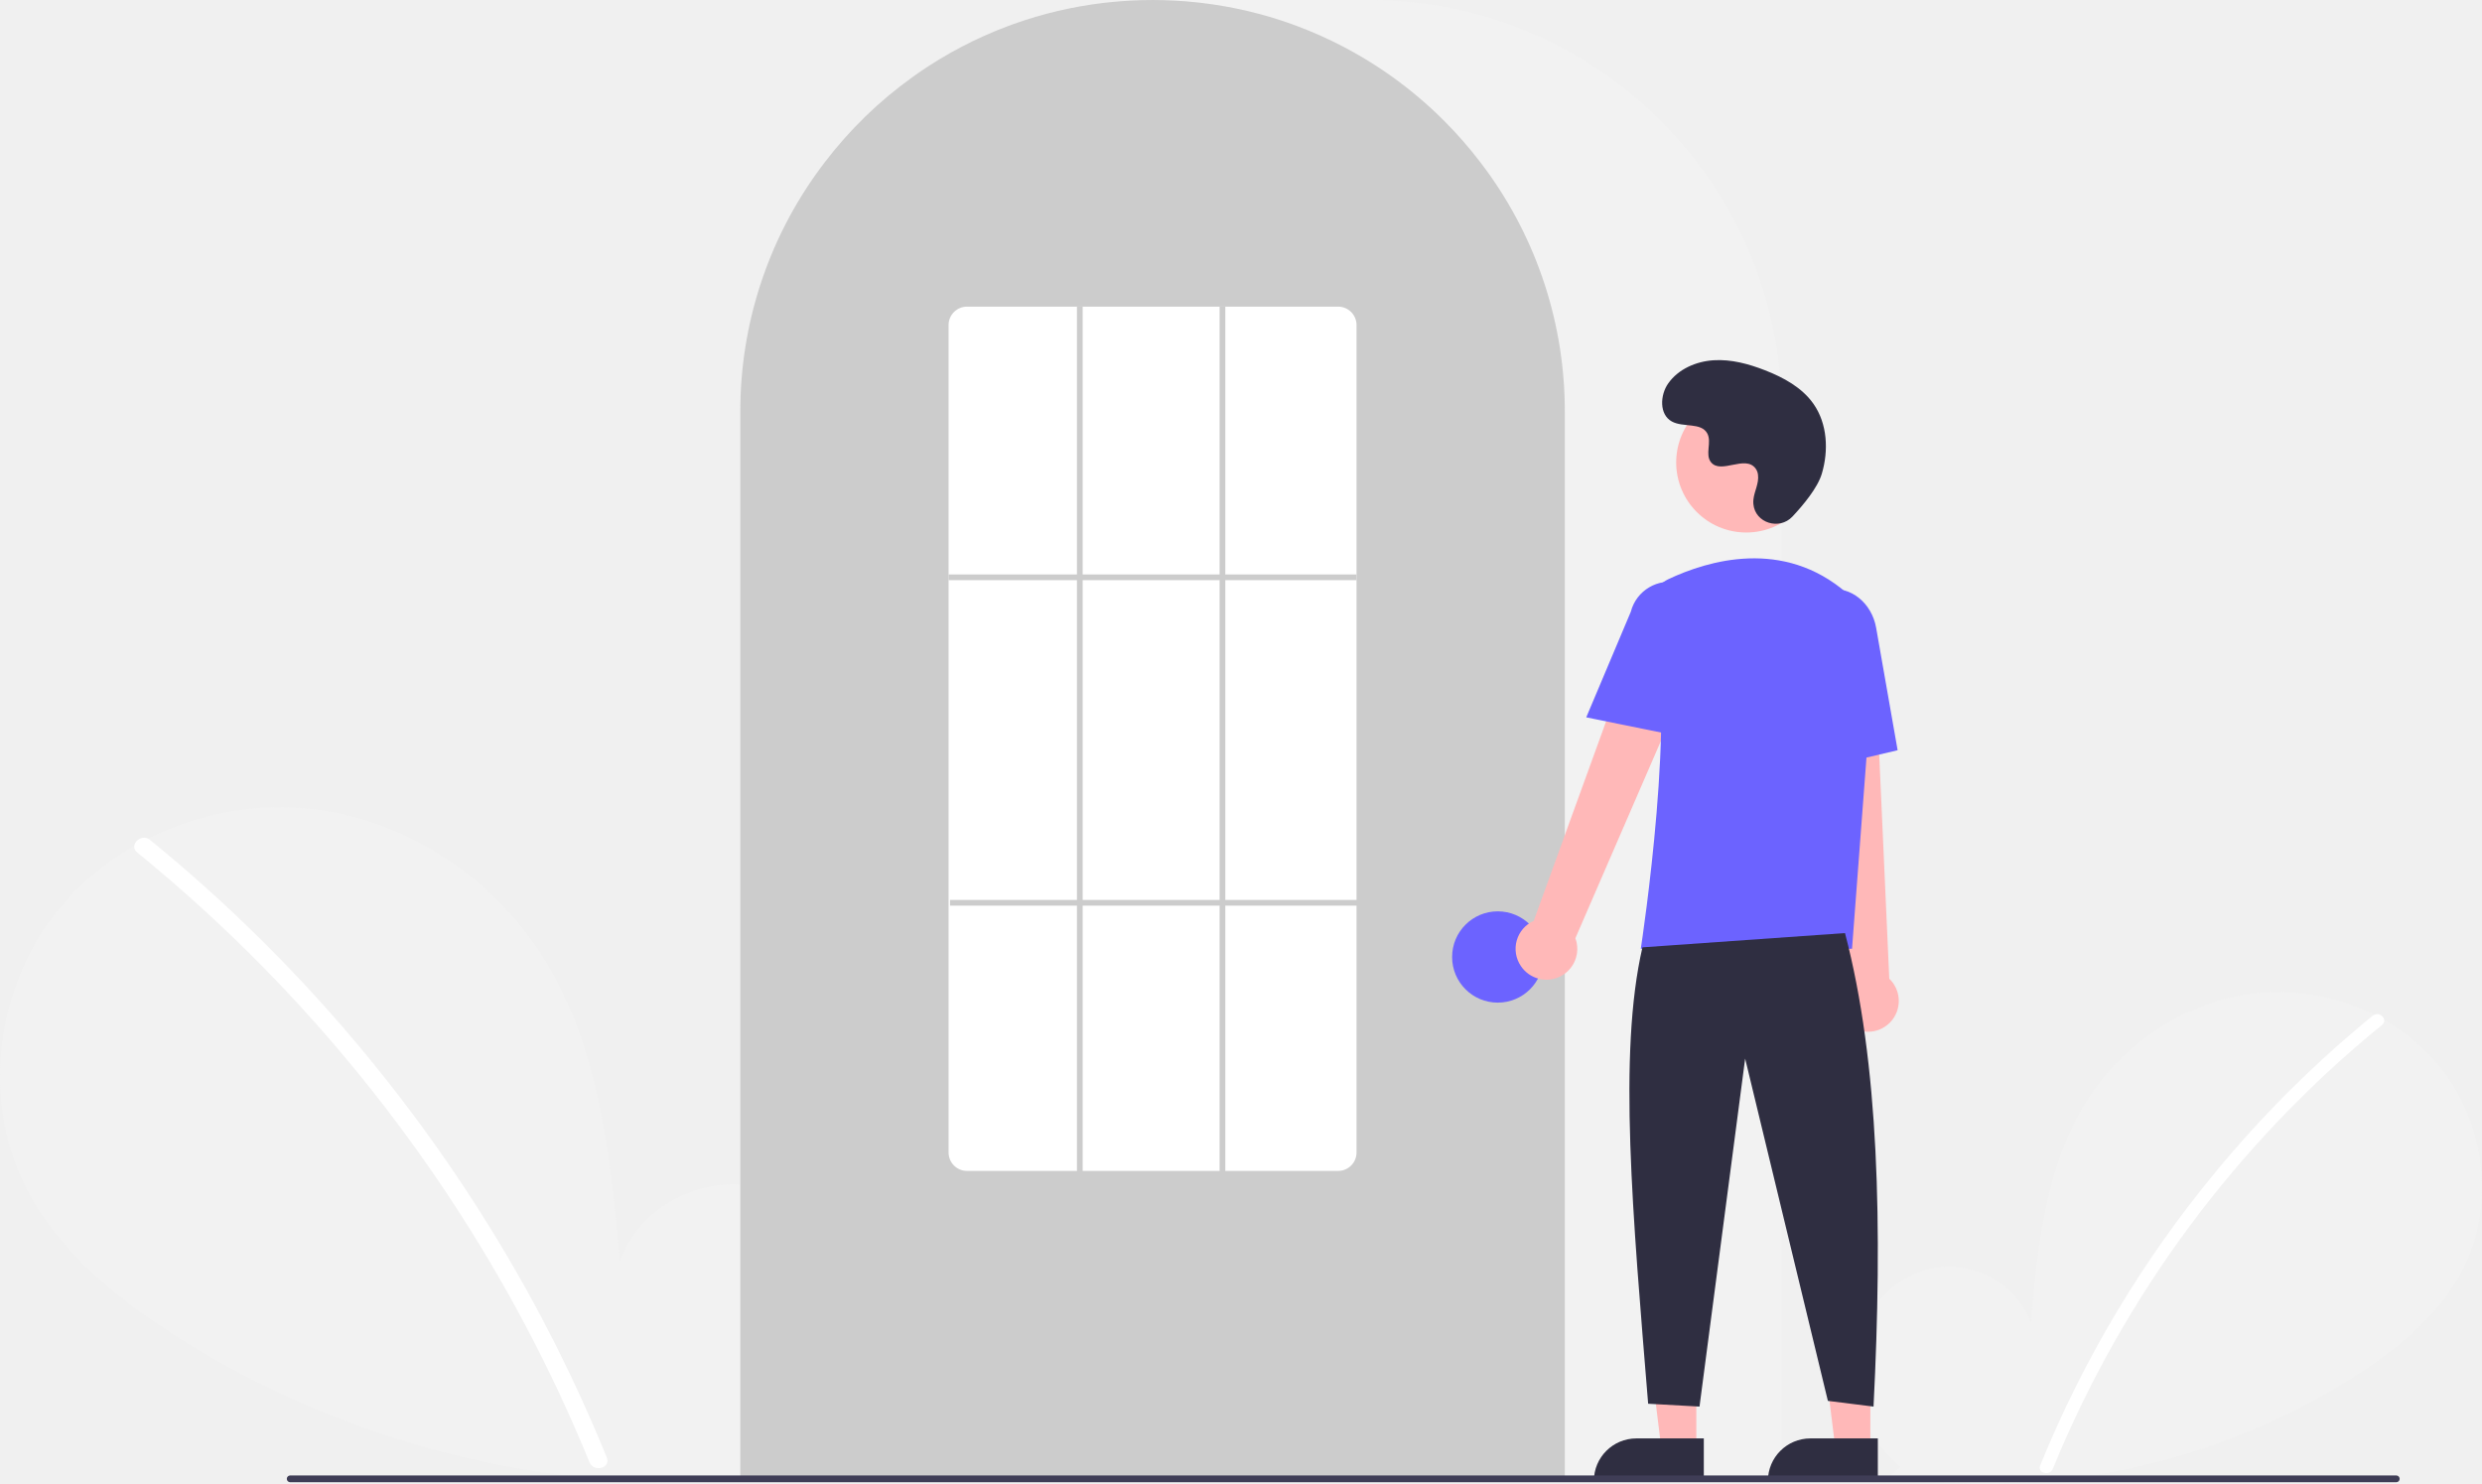
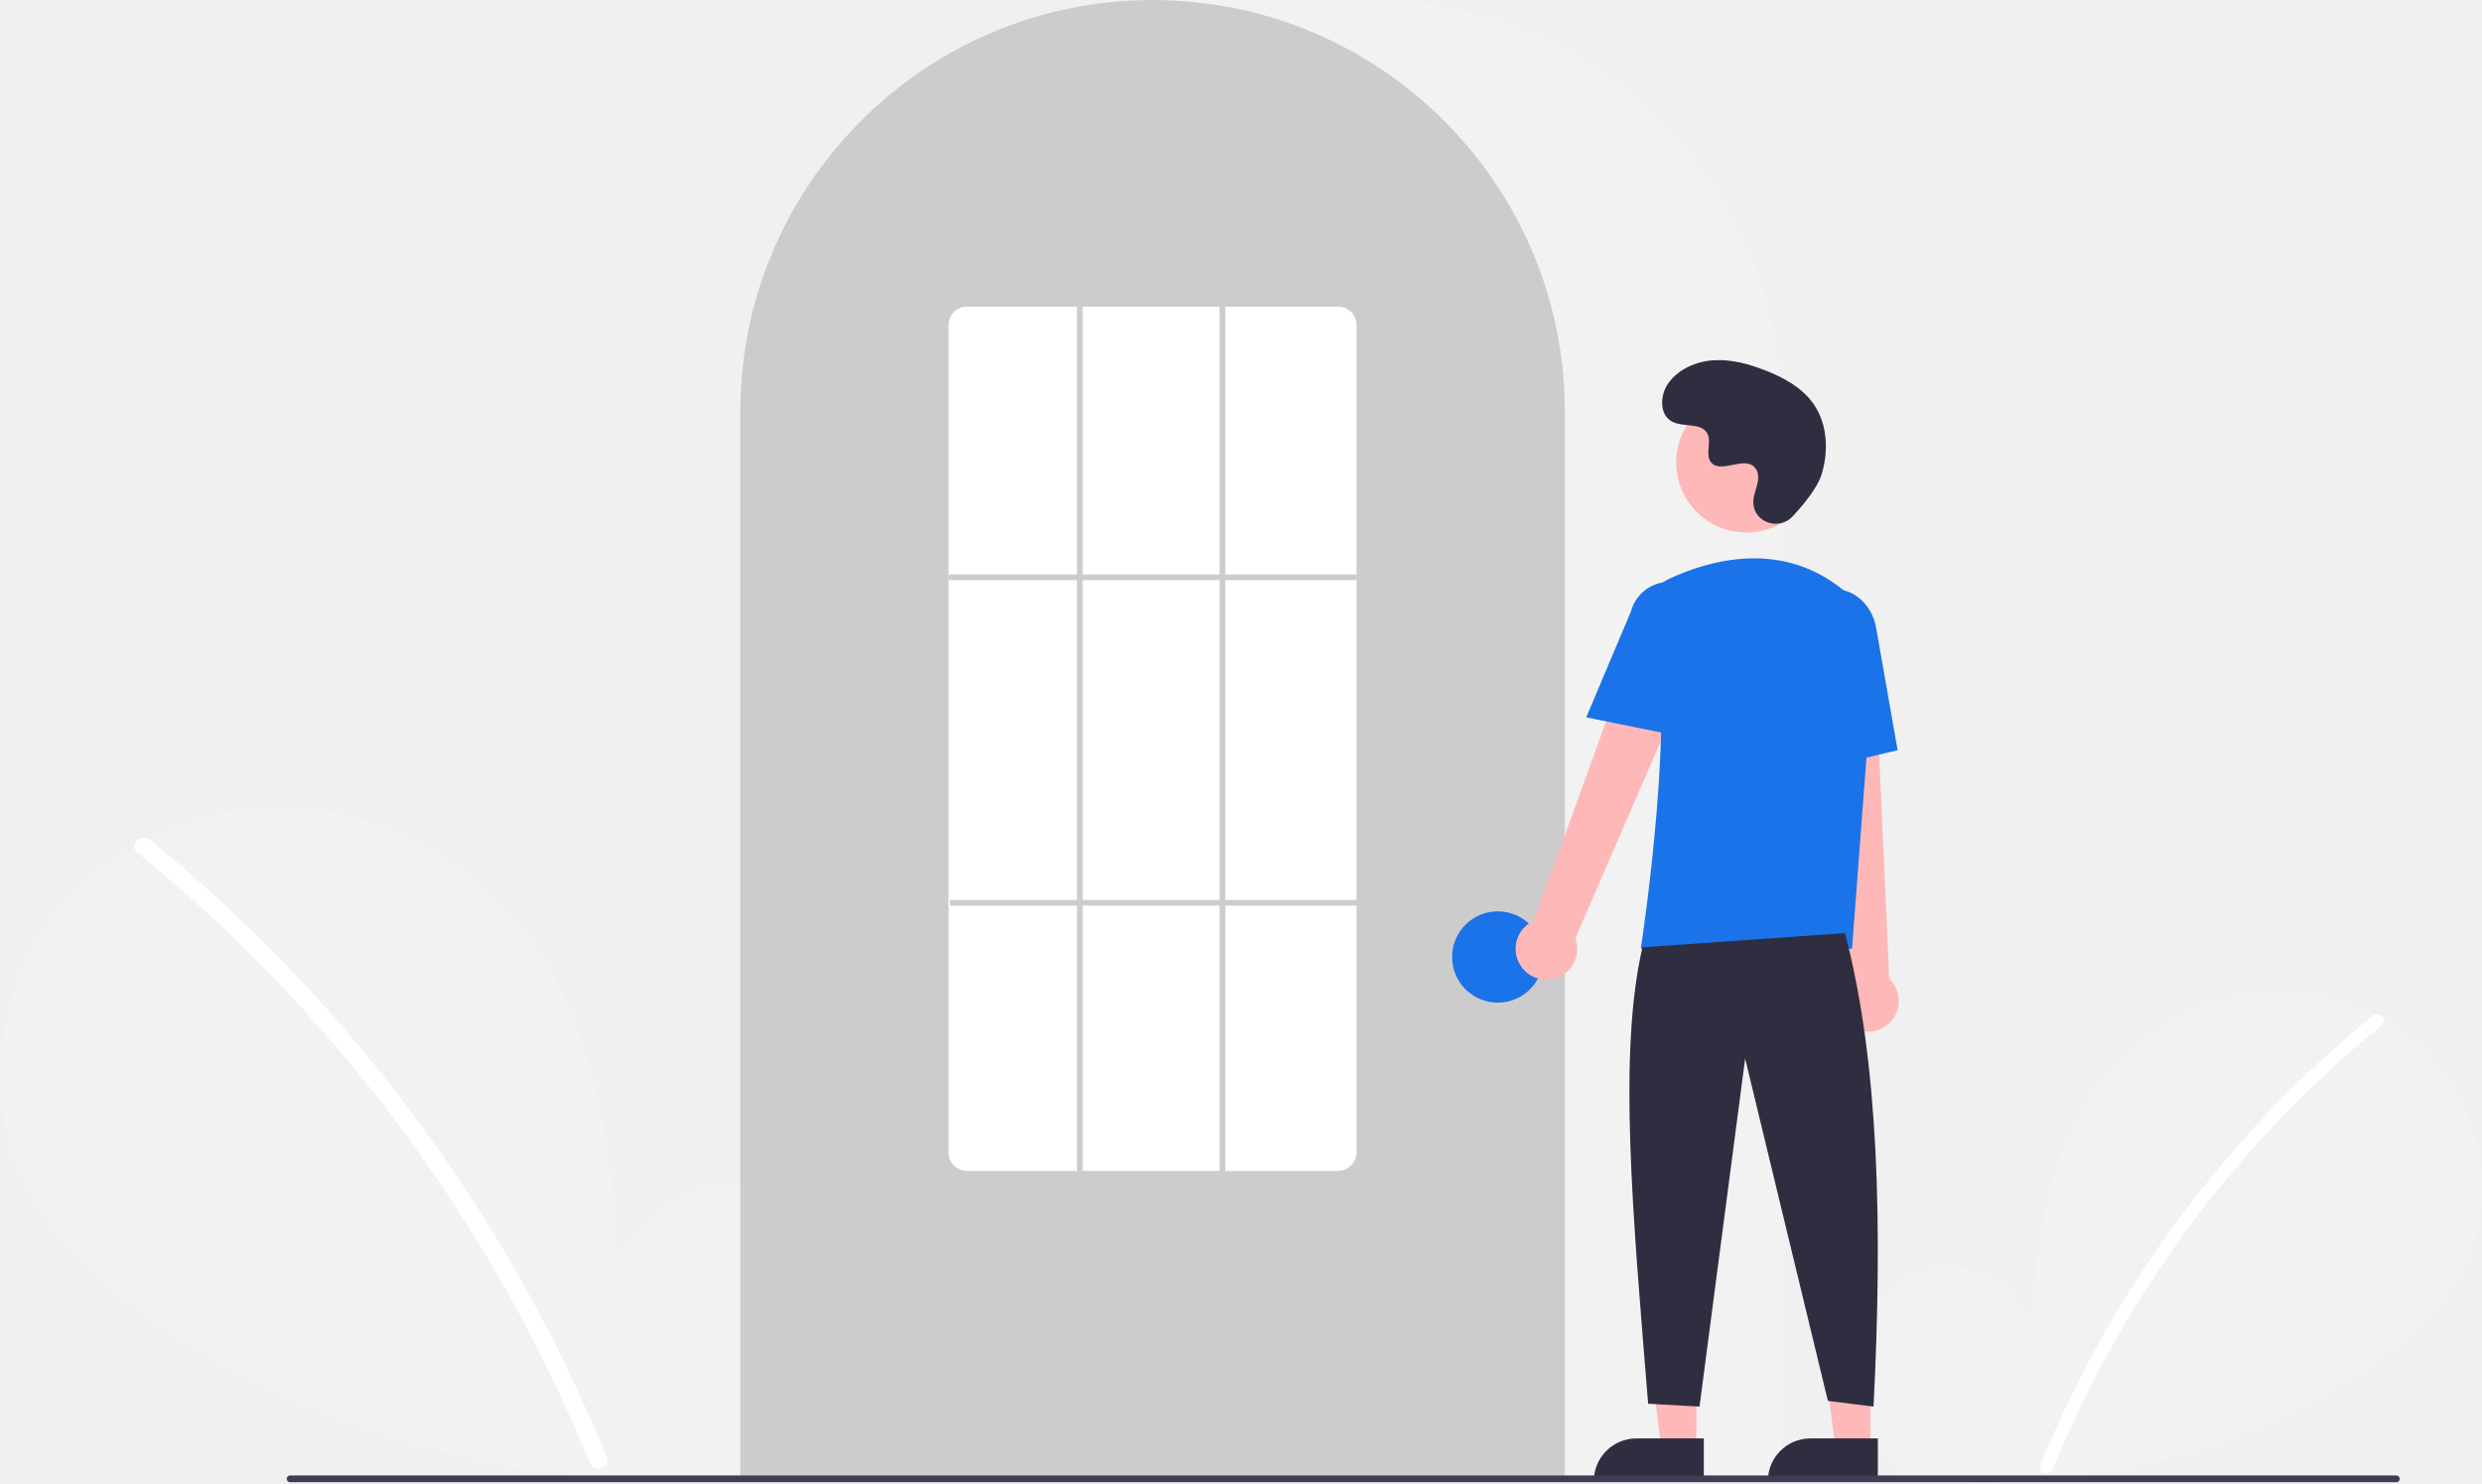
- <svg xmlns="http://www.w3.org/2000/svg" data-name="Layer 1" width="870" height="520.139" viewBox="0 0 870 520.139">
-   <path d="M831.092,704.187c-11.138-9.412-17.904-24.28-16.13-38.754s12.764-27.78,27.018-30.854,30.504,5.435,34.834,19.359c2.383-26.846,5.129-54.818,19.402-77.68,12.924-20.701,35.309-35.514,59.569-38.164s49.803,7.359,64.933,26.507,18.835,46.985,8.238,68.969c-7.806,16.195-22.188,28.247-37.257,38.052a240.452,240.452,0,0,1-164.454,35.977Z" transform="translate(-165 -189.9307)" fill="#f2f2f2" />
-   <path d="M996.728,546.01a393.414,393.414,0,0,0-54.826,54.442,394.561,394.561,0,0,0-61.752,103.194c-1.112,2.725,3.313,3.911,4.412,1.216A392.342,392.342,0,0,1,999.963,549.245c2.284-1.86-.97-5.08-3.236-3.236Z" transform="translate(-165 -189.9307)" fill="#fff" />
-   <path d="M445.067,701.63c15.299-12.927,24.591-33.348,22.154-53.228s-17.531-38.156-37.11-42.377-41.897,7.464-47.844,26.59c-3.273-36.873-7.044-75.292-26.648-106.693-17.751-28.433-48.497-48.778-81.818-52.418s-68.404,10.107-89.185,36.407-25.869,64.535-11.315,94.729c10.722,22.243,30.475,38.797,51.172,52.264,66.03,42.965,147.939,60.884,225.877,49.415" transform="translate(-165 -189.9307)" fill="#f2f2f2" />
-   <path d="M217.567,484.373a540.355,540.355,0,0,1,75.304,74.777A548.076,548.076,0,0,1,352.257,647.04a545.835,545.835,0,0,1,25.43,53.846c1.527,3.743-4.55,5.372-6.06,1.671a536.36,536.36,0,0,0-49.009-92.727A539.734,539.734,0,0,0,256.889,528.632a538.441,538.441,0,0,0-43.766-39.815c-3.138-2.555,1.332-6.978,4.444-4.444Z" transform="translate(-165 -189.9307)" fill="#fff" />
-   <path d="M789.5,708.931h-365v-374.5c0-79.678,64.822-144.5,144.5-144.5h76c79.677,0,144.5,64.822,144.5,144.5Z" transform="translate(-165 -189.9307)" fill="#f2f2f2" />
-   <path d="M713.5,708.931h-289v-374.5a143.382,143.382,0,0,1,27.596-84.944c.664-.905,1.326-1.798,2.009-2.681a144.466,144.466,0,0,1,30.754-29.851c.66-.48,1.322-.952,1.994-1.423a144.16,144.16,0,0,1,31.472-16.459c.661-.25,1.334-.501,2.007-.742a144.02,144.02,0,0,1,31.108-7.336c.658-.09,1.333-.16,2.008-.23a146.288,146.288,0,0,1,31.105,0c.673.07,1.349.141,2.014.231a143.995,143.995,0,0,1,31.1,7.335c.673.241,1.346.492,2.009.743a143.799,143.799,0,0,1,31.106,16.216c.672.461,1.344.933,2.006,1.405a145.987,145.987,0,0,1,18.384,15.564,144.305,144.305,0,0,1,12.724,14.551c.681.88,1.343,1.773,2.005,2.677A143.382,143.382,0,0,1,713.5,334.431Z" transform="translate(-165 -189.9307)" fill="#ccc" />
-   <circle cx="525" cy="335.5" r="16" fill="#6c63ff" />
-   <polygon points="594.599 507.783 582.339 507.783 576.506 460.495 594.601 460.496 594.599 507.783" fill="#ffb8b8" />
-   <path d="M573.582,504.28h23.644a0,0,0,0,1,0,0v14.887a0,0,0,0,1,0,0H558.695a0,0,0,0,1,0,0v0a14.887,14.887,0,0,1,14.887-14.887Z" fill="#2f2e41" />
-   <polygon points="655.599 507.783 643.339 507.783 637.506 460.495 655.601 460.496 655.599 507.783" fill="#ffb8b8" />
-   <path d="M634.582,504.28h23.644a0,0,0,0,1,0,0v14.887a0,0,0,0,1,0,0H619.695a0,0,0,0,1,0,0v0a14.887,14.887,0,0,1,14.887-14.887Z" fill="#2f2e41" />
-   <path d="M698.098,528.6a10.743,10.743,0,0,1,4.511-15.843l41.676-114.867L764.791,409.082,717.206,518.853a10.801,10.801,0,0,1-19.109,9.748Z" transform="translate(-165 -189.9307)" fill="#ffb8b8" />
-   <path d="M814.336,550.184a10.743,10.743,0,0,1-2.893-16.217L798.533,412.458l23.338,1.066L827.236,533.045a10.801,10.801,0,0,1-12.9,17.139Z" transform="translate(-165 -189.9307)" fill="#ffb8b8" />
-   <circle cx="612.106" cy="162.123" r="24.561" fill="#ffb8b8" />
-   <path d="M814.18,522.549H740.133l.089-.576c.133-.861,13.197-86.439,3.562-114.436a11.813,11.813,0,0,1,6.069-14.584h0c13.772-6.485,40.208-14.471,62.52,4.909a28.234,28.234,0,0,1,9.459,23.396Z" transform="translate(-165 -189.9307)" fill="#6c63ff" />
-   <path d="M754.354,448.181,721.018,441.418l15.626-37.03a13.997,13.997,0,0,1,27.106,6.998Z" transform="translate(-165 -189.9307)" fill="#6c63ff" />
-   <path d="M797.05,460.739l-2.004-45.941c-1.52-8.636,3.424-16.8,11.027-18.135,7.605-1.33,15.032,4.66,16.558,13.36l7.533,42.928Z" transform="translate(-165 -189.9307)" fill="#6c63ff" />
-   <path d="M811.716,517.049c11.915,45.377,13.214,103.069,10,166l-16-2-29-120-16,122-18-1c-5.377-66.03-10.613-122.715-2-160Z" transform="translate(-165 -189.9307)" fill="#2f2e41" />
-   <path d="M793.289,371.035c-4.582,4.881-13.091,2.261-13.688-4.407a8.055,8.055,0,0,1,.01-1.556c.308-2.954,2.015-5.635,1.606-8.754a4.59,4.59,0,0,0-.84-2.149c-3.651-4.889-12.222,2.187-15.668-2.239-2.113-2.714.371-6.987-1.251-10.021-2.14-4.004-8.479-2.029-12.454-4.221-4.423-2.439-4.158-9.225-1.247-13.353,3.551-5.034,9.776-7.72,15.923-8.107s12.253,1.275,17.992,3.511c6.521,2.541,12.988,6.054,17.001,11.788,4.88,6.973,5.35,16.348,2.909,24.502C802.098,360.99,797.031,367.049,793.289,371.035Z" transform="translate(-165 -189.9307)" fill="#2f2e41" />
-   <path d="M1004.982,709.574h-738.294a1.191,1.191,0,0,1,0-2.381h738.294a1.191,1.191,0,0,1,0,2.381Z" transform="translate(-165 -189.9307)" fill="#3f3d56" />
-   <path d="M634,600.431H504a6.465,6.465,0,0,1-6.5-6.415V303.846a6.465,6.465,0,0,1,6.5-6.415H634a6.465,6.465,0,0,1,6.5,6.415V594.015A6.465,6.465,0,0,1,634,600.431Z" transform="translate(-165 -189.9307)" fill="#fff" />
-   <rect x="332.5" y="201.39" width="143" height="2" fill="#ccc" />
-   <rect x="333" y="315.5" width="143" height="2" fill="#ccc" />
-   <rect x="377.5" y="107.5" width="2" height="304" fill="#ccc" />
-   <rect x="427.5" y="107.5" width="2" height="304" fill="#ccc" />
+ <svg xmlns="http://www.w3.org/2000/svg" xmlns:xlink="http://www.w3.org/1999/xlink" width="870" height="520.139">
+   <path d="M666.092 514.257c-11.138-9.412-17.904-24.28-16.13-38.754s12.764-27.78 27.018-30.854 30.504 5.435 34.834 19.359c2.383-26.846 5.129-54.818 19.402-77.68 12.924-20.701 35.309-35.514 59.569-38.164s49.803 7.359 64.933 26.507 18.835 46.985 8.238 68.969c-7.806 16.195-22.188 28.247-37.257 38.052a240.45 240.45 0 0 1-164.454 35.977z" fill="#f2f2f2" />
+   <path d="M831.728 356.079c-20.017 16.305-38.381 34.54-54.826 54.442a394.56 394.56 0 0 0-61.752 103.194c-1.112 2.725 3.313 3.911 4.412 1.216a392.34 392.34 0 0 1 115.401-155.617c2.284-1.86-.97-5.08-3.236-3.236z" fill="#fff" />
+   <path d="M280.067 511.699c15.298-12.927 24.591-33.348 22.154-53.228s-17.531-38.156-37.11-42.377-41.897 7.464-47.844 26.59c-3.273-36.873-7.044-75.292-26.648-106.693-17.751-28.433-48.497-48.778-81.818-52.418S40.397 293.68 19.616 319.98-6.253 384.515 8.301 414.709c10.722 22.243 30.475 38.797 51.172 52.264 66.03 42.965 147.939 60.884 225.877 49.415" fill="#f2f2f2" />
+   <path d="M52.567 294.442c27.494 22.394 52.717 47.441 75.304 74.777 22.59 27.308 42.479 56.743 59.386 87.891 9.45 17.473 17.94 35.448 25.43 53.846 1.527 3.743-4.55 5.372-6.06 1.671a536.36 536.36 0 0 0-49.009-92.727c-19.233-29.128-41.245-56.321-65.729-81.198a538.44 538.44 0 0 0-43.766-39.815c-3.138-2.555 1.332-6.978 4.444-4.444z" fill="#fff" />
+   <path d="M624.5 519h-365V144.5C259.5 64.822 324.322 0 404 0h76c79.677 0 144.5 64.822 144.5 144.5z" fill="#f2f2f2" />
+   <path d="M548.5 519h-289V144.5a143.38 143.38 0 0 1 27.596-84.944l2.009-2.681c8.71-11.424 19.076-21.485 30.754-29.851l1.994-1.423a144.16 144.16 0 0 1 31.472-16.459l2.007-.742a144.02 144.02 0 0 1 31.108-7.336c.658-.09 1.333-.16 2.008-.23a146.29 146.29 0 0 1 31.105 0l2.014.231c10.607 1.284 21.038 3.744 31.1 7.335l2.009.743a143.8 143.8 0 0 1 31.106 16.216l2.006 1.405c6.546 4.673 12.695 9.878 18.384 15.564 4.562 4.56 8.813 9.422 12.724 14.551.681.88 1.343 1.773 2.005 2.677A143.38 143.38 0 0 1 548.5 144.5z" fill="#ccc" />
+   <circle cx="525" cy="335.5" r="16" fill="#1a73e8" />
+   <path fill="#ffb8b8" d="M594.599 507.783h-12.26l-5.833-47.288 18.095.001-.002 47.287z" />
+   <use xlink:href="#B" fill="#2f2e41" />
+   <path fill="#ffb8b8" d="M655.599 507.783h-12.26l-5.833-47.288 18.095.001-.002 47.287z" />
+   <use xlink:href="#B" x="61" fill="#2f2e41" />
+   <g fill="#ffb8b8">
+     <path d="M533.098 338.67c-1.785-2.631-2.314-5.917-1.443-8.975s3.051-5.573 5.954-6.869l41.676-114.867 20.507 11.191-47.585 109.771c1.895 5.134-.35 10.874-5.225 13.361s-10.84.934-13.884-3.614zm116.238 21.584a10.74 10.74 0 0 1-5.232-7.433c-.558-3.13.298-6.346 2.339-8.784l-12.911-121.509 23.338 1.066 5.366 119.52c3.954 3.783 4.454 9.927 1.163 14.299s-9.332 5.593-14.063 2.84z" />
+     <circle cx="612.106" cy="162.123" r="24.561" />
+   </g>
+   <g fill="#1a73e8">
+     <path d="M649.18 332.619h-74.047l.089-.576c.133-.861 13.197-86.439 3.562-114.436-2.002-5.698.616-11.989 6.069-14.583h0c13.772-6.485 40.208-14.471 62.52 4.909 6.657 5.877 10.161 14.544 9.459 23.396z" />
+     <path d="M589.354 258.25l-33.337-6.763 15.626-37.03a14 14 0 0 1 17.043-10.021 14 14 0 0 1 10.063 17.019zm42.696 12.558l-2.004-45.941c-1.52-8.636 3.424-16.8 11.027-18.135s15.032 4.66 16.558 13.36l7.533 42.928z" />
+   </g>
+   <path d="M646.716 327.119c11.915 45.377 13.214 103.069 10 166l-16-2-29-120-16 122-18-1c-5.377-66.03-10.613-122.715-2-160zm-18.427-146.015c-4.582 4.881-13.091 2.261-13.688-4.407a8.09 8.09 0 0 1 .01-1.556c.308-2.954 2.015-5.635 1.606-8.754a4.59 4.59 0 0 0-.84-2.149c-3.651-4.889-12.222 2.187-15.668-2.239-2.113-2.714.371-6.987-1.251-10.021-2.14-4.004-8.479-2.029-12.454-4.221-4.423-2.439-4.158-9.225-1.247-13.353 3.551-5.034 9.776-7.72 15.923-8.107s12.253 1.275 17.992 3.511c6.521 2.541 12.988 6.054 17.001 11.788 4.88 6.973 5.35 16.348 2.909 24.502-1.485 4.96-6.552 11.019-10.293 15.005z" fill="#2f2e41" />
+   <path d="M839.982 519.643H101.688a1.19 1.19 0 1 1 0-2.381h738.294a1.19 1.19 0 1 1 0 2.381z" fill="#3f3d56" />
+   <path d="M469 410.5H339c-3.565.019-6.472-2.851-6.5-6.415V113.915c.028-3.565 2.935-6.434 6.5-6.415h130c3.565-.019 6.472 2.851 6.5 6.415v290.169c-.028 3.565-2.935 6.434-6.5 6.415z" fill="#fff" />
+   <g fill="#ccc">
+     <path d="M332.5 201.39h143v2h-143zm.5 114.11h143v2H333z" />
+     <path d="M377.5 107.5h2v304h-2zm50 0h2v304h-2z" />
+   </g>
+   <defs>
+     <path id="B" d="M573.582 504.28h23.644a0 0 0 0 1 0 0v14.887a0 0 0 0 1 0 0h-38.531a0 0 0 0 1 0 0h0a14.887 14.887 0 0 1 14.887-14.887z" />
+   </defs>
</svg>
